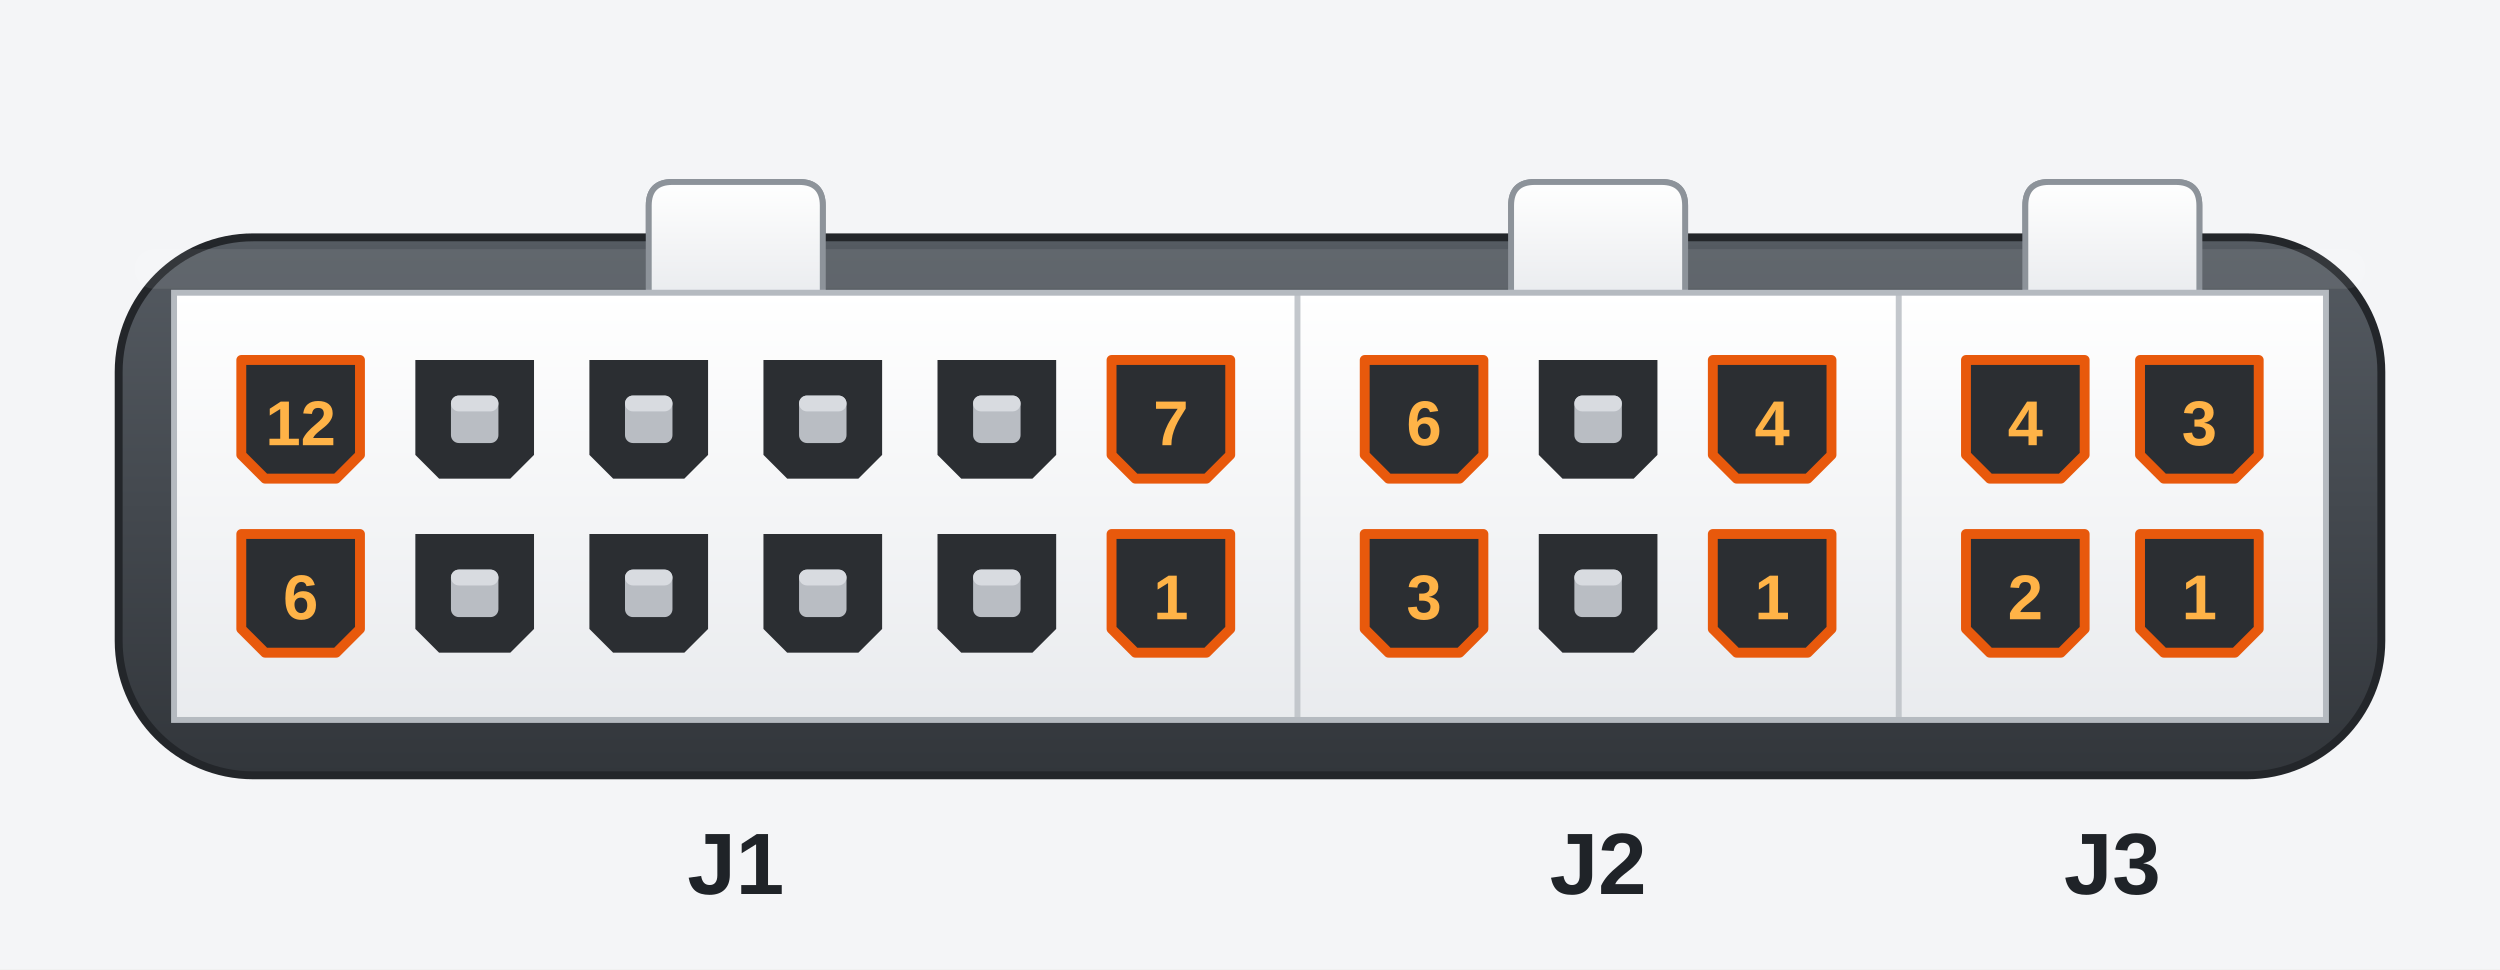
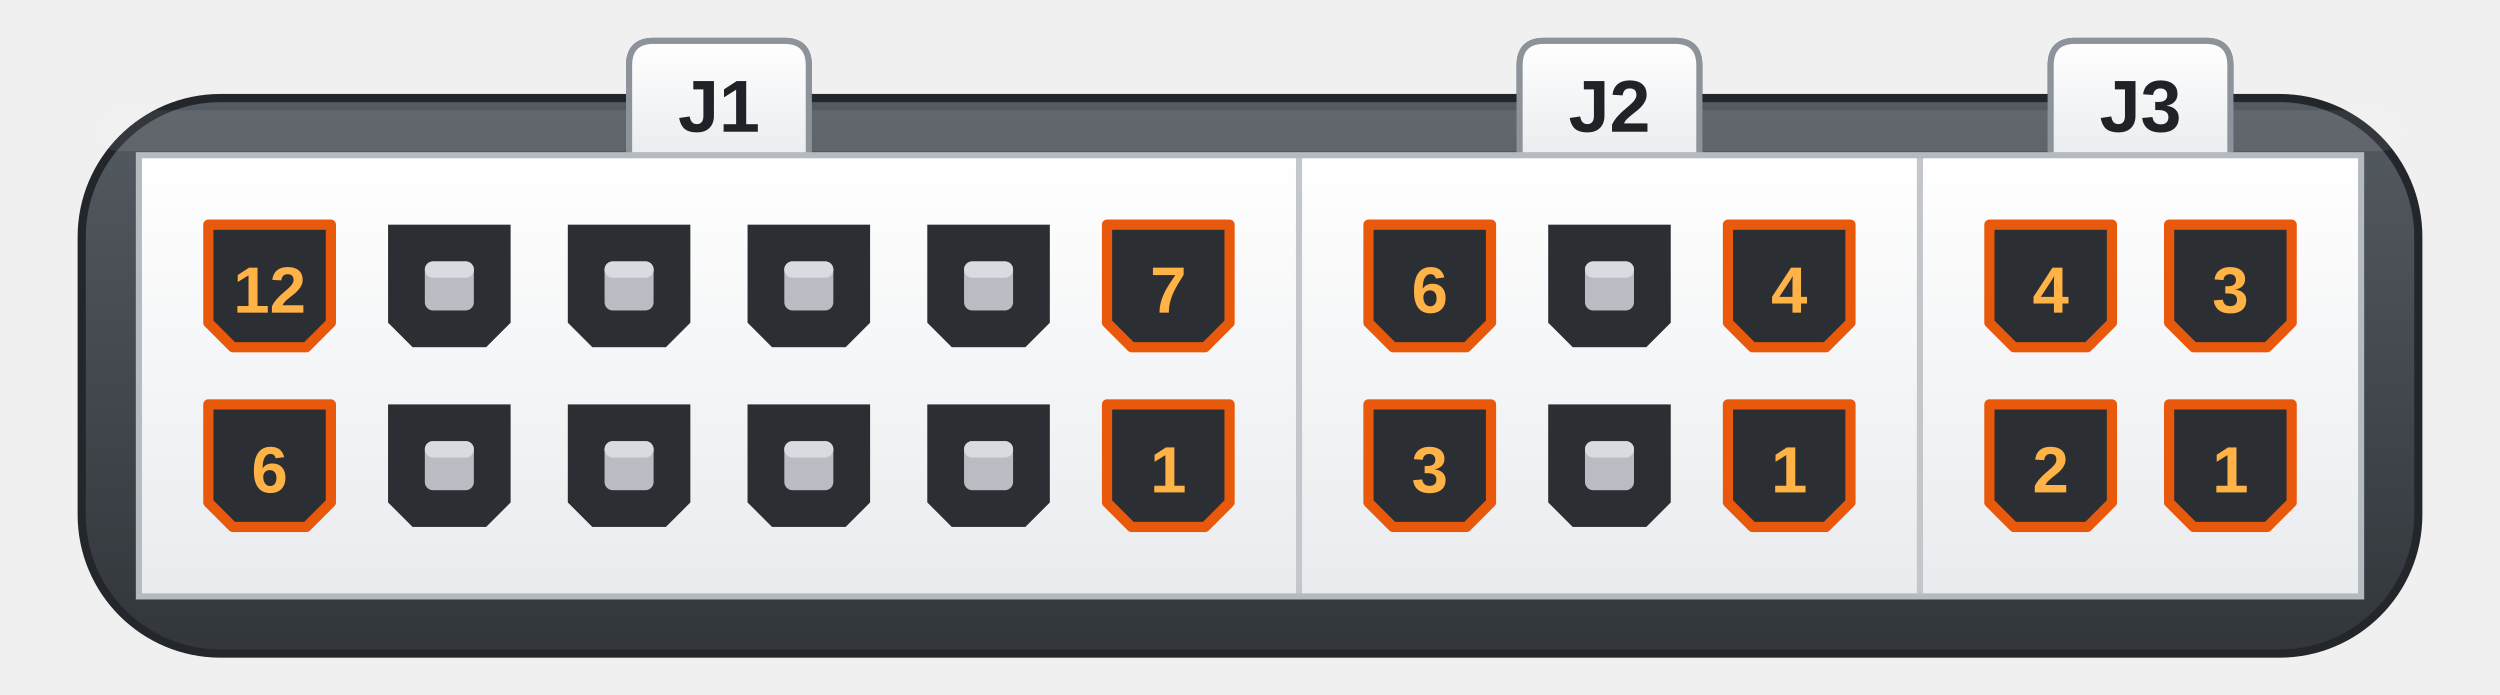
- <svg xmlns="http://www.w3.org/2000/svg" viewBox="0 0 632 245" width="1264" height="490" font-family="Arial, Helvetica, sans-serif">
+ <svg xmlns="http://www.w3.org/2000/svg" viewBox="10 36 612 170" width="1224" height="340" font-family="Arial, Helvetica, sans-serif">
  <defs>
    <linearGradient id="grau" x1="0" y1="0" x2="0" y2="1">
      <stop offset="0" stop-color="#555b62" />
      <stop offset="1" stop-color="#32363b" />
    </linearGradient>
    <linearGradient id="weiss" x1="0" y1="0" x2="0" y2="1">
      <stop offset="0" stop-color="#ffffff" />
      <stop offset="1" stop-color="#e9ebee" />
    </linearGradient>
    <clipPath id="weissClip">
      <rect x="44" y="74" width="544" height="108" />
    </clipPath>
    <g id="kav">
      <path d="M-15,-15 H15 V9 L9,15 H-9 L-15,9 Z" fill="#2b2e32" />
      <rect x="-6" y="-6" width="12" height="12" rx="2" fill="#b9bdc3" />
      <rect x="-6" y="-6" width="12" height="4" rx="2" fill="#d8dbe0" />
    </g>
    <g id="kavE">
      <path d="M-15,-15 H15 V9 L9,15 H-9 L-15,9 Z" fill="#2b2e32" stroke="#e8590c" stroke-width="2.5" stroke-linejoin="round" />
    </g>
  </defs>
-   <rect width="632" height="245" fill="#f4f5f7" />
  <g fill="url(#weiss)" stroke="#8d939a" stroke-width="1.5" stroke-linejoin="round">
    <path d="M164,82 L164,52 Q164,46 170,46 L202,46 Q208,46 208,52 L208,82 Z" />
    <path d="M382,82 L382,52 Q382,46 388,46 L420,46 Q426,46 426,52 L426,82 Z" />
    <path d="M512,82 L512,52 Q512,46 518,46 L550,46 Q556,46 556,52 L556,82 Z" />
  </g>
  <rect x="30" y="60" width="572" height="136" rx="34" fill="url(#grau)" stroke="#23262a" stroke-width="2" />
  <rect x="34" y="63" width="564" height="10" rx="5" fill="#ffffff" opacity="0.08" />
  <g fill="url(#weiss)" stroke="#8d939a" stroke-width="1.5" stroke-linejoin="round">
    <path d="M164,76 L164,52 Q164,46 170,46 L202,46 Q208,46 208,52 L208,76" />
    <path d="M382,76 L382,52 Q382,46 388,46 L420,46 Q426,46 426,52 L426,76" />
    <path d="M512,76 L512,52 Q512,46 518,46 L550,46 Q556,46 556,52 L556,76" />
  </g>
  <g clip-path="url(#weissClip)">
    <rect x="44" y="74" width="544" height="108" fill="url(#weiss)" />
    <line x1="328" y1="74" x2="328" y2="182" stroke="#c3c7cc" stroke-width="1.5" />
    <line x1="480" y1="74" x2="480" y2="182" stroke="#c3c7cc" stroke-width="1.5" />
  </g>
  <rect x="44" y="74" width="544" height="108" fill="none" stroke="#b5bac0" stroke-width="1.5" />
  <g>
    <use href="#kav" x="120" y="106" />
    <use href="#kav" x="164" y="106" />
    <use href="#kav" x="208" y="106" />
    <use href="#kav" x="252" y="106" />
    <use href="#kav" x="120" y="150" />
    <use href="#kav" x="164" y="150" />
    <use href="#kav" x="208" y="150" />
    <use href="#kav" x="252" y="150" />
    <use href="#kavE" x="76" y="106" />
    <use href="#kavE" x="296" y="106" />
    <use href="#kavE" x="76" y="150" />
    <use href="#kavE" x="296" y="150" />
  </g>
  <g>
    <use href="#kav" x="404" y="106" />
    <use href="#kav" x="404" y="150" />
    <use href="#kavE" x="360" y="106" />
    <use href="#kavE" x="448" y="106" />
    <use href="#kavE" x="360" y="150" />
    <use href="#kavE" x="448" y="150" />
  </g>
  <g>
    <use href="#kavE" x="512" y="106" />
    <use href="#kavE" x="556" y="106" />
    <use href="#kavE" x="512" y="150" />
    <use href="#kavE" x="556" y="150" />
  </g>
  <g fill="#ffb347" font-size="16" font-weight="bold" text-anchor="middle" dominant-baseline="central">
    <text x="76" y="107">12</text>
    <text x="296" y="107">7</text>
    <text x="76" y="151">6</text>
    <text x="296" y="151">1</text>
    <text x="360" y="107">6</text>
    <text x="448" y="107">4</text>
    <text x="360" y="151">3</text>
    <text x="448" y="151">1</text>
    <text x="512" y="107">4</text>
    <text x="556" y="107">3</text>
    <text x="512" y="151">2</text>
    <text x="556" y="151">1</text>
  </g>
-   <g fill="#1f2328" font-size="22" font-weight="bold" text-anchor="middle">
-     <text x="186" y="226">J1</text>
-     <text x="404" y="226">J2</text>
-     <text x="534" y="226">J3</text>
+   <g fill="#1f2328" font-size="18" font-weight="bold" text-anchor="middle" dominant-baseline="central">
+     <text x="186" y="62">J1</text>
+     <text x="404" y="62">J2</text>
+     <text x="534" y="62">J3</text>
  </g>
</svg>
